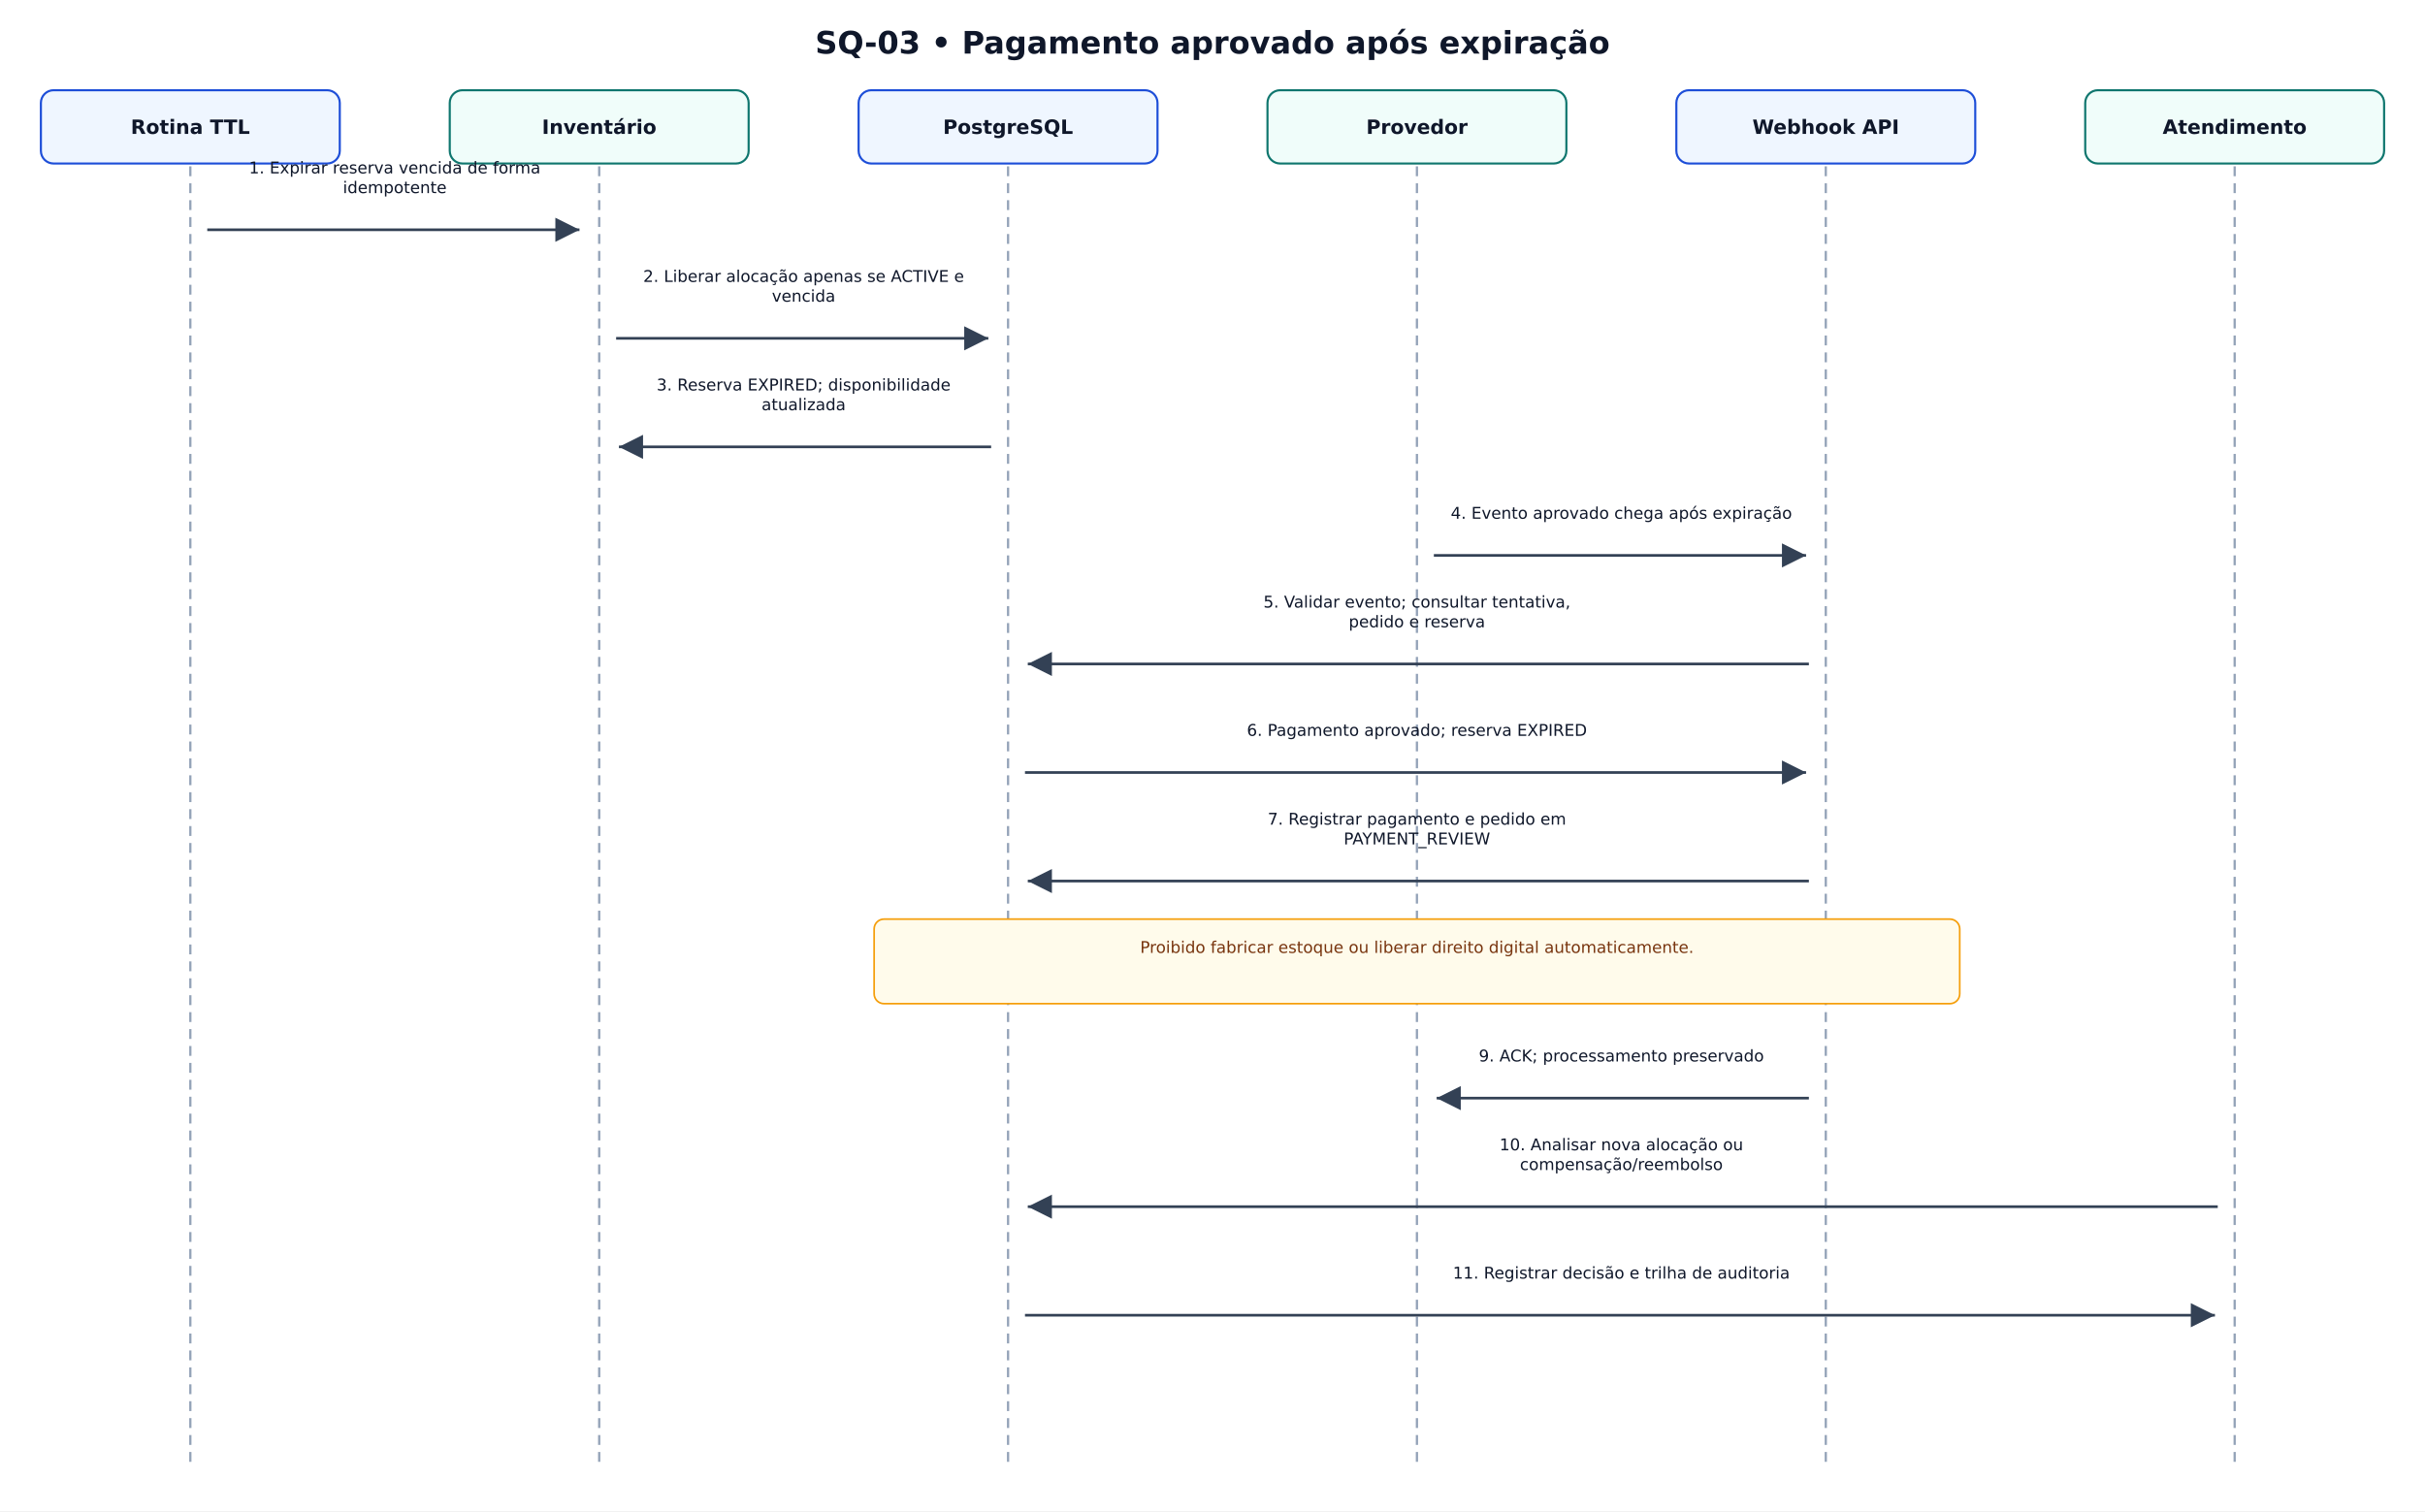
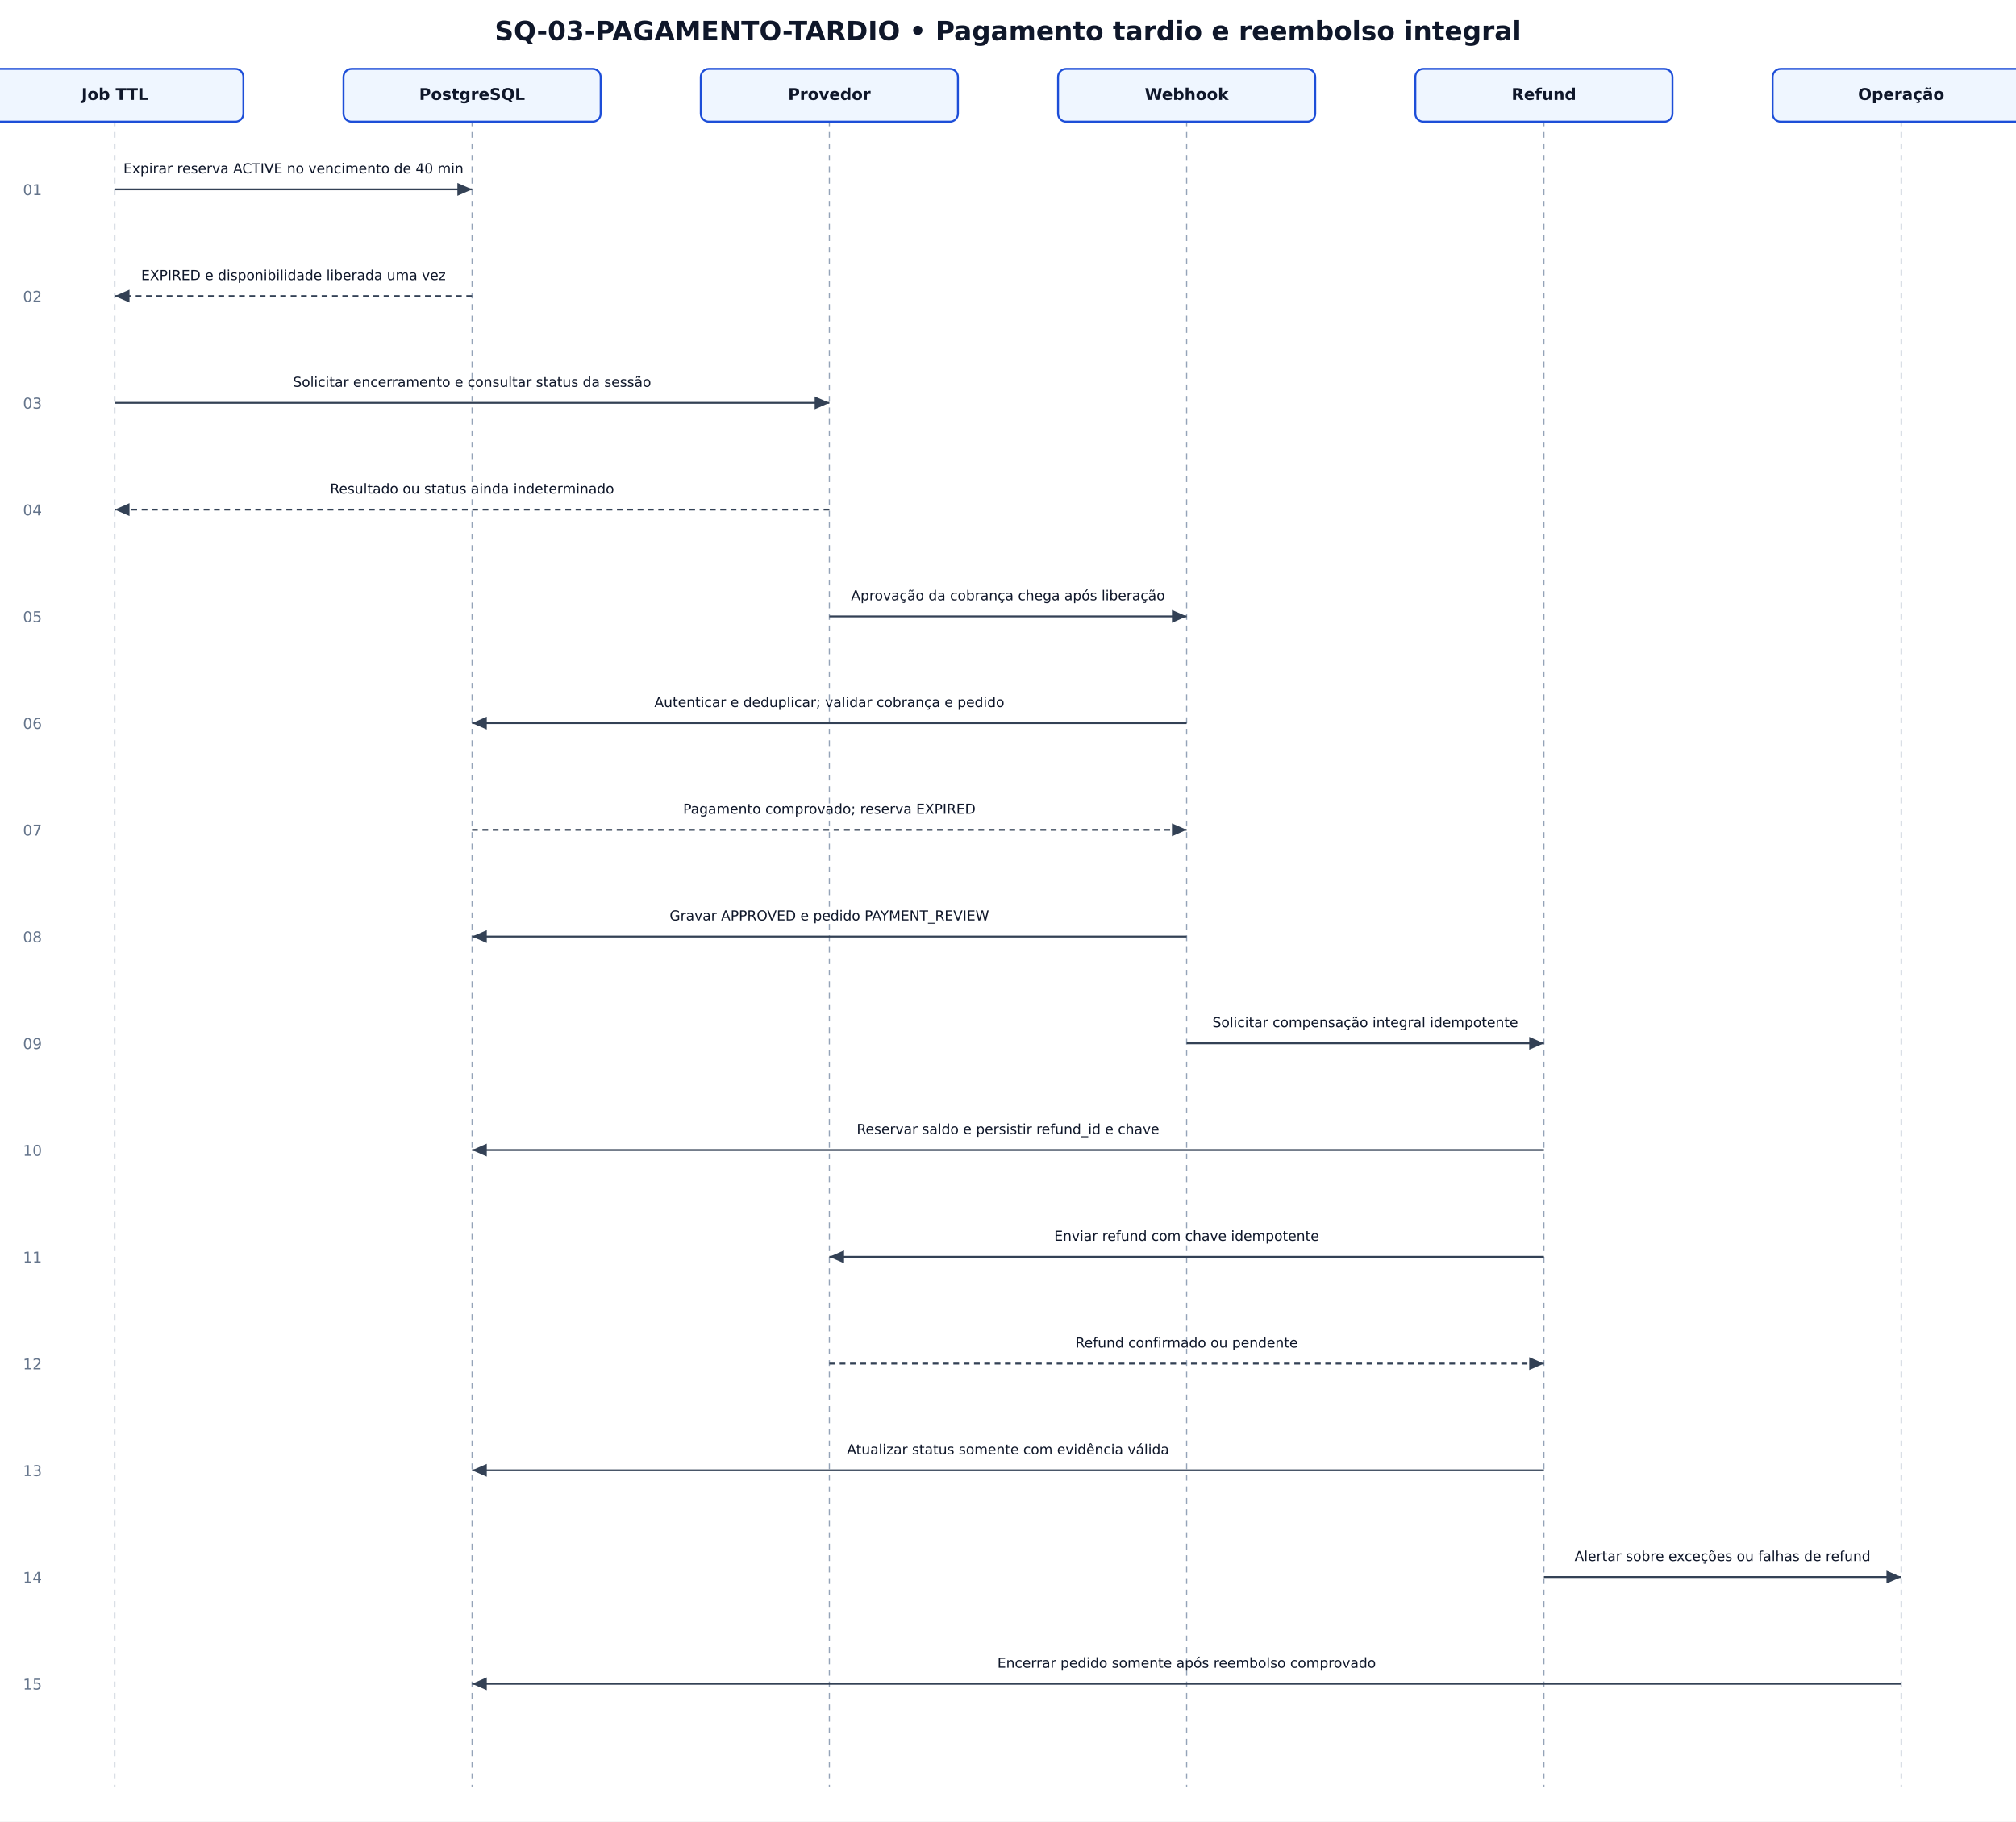
- <svg xmlns="http://www.w3.org/2000/svg" baseProfile="full" height="1072" version="1.1" viewBox="0 0 1720 1072" width="1720">
+ <svg xmlns="http://www.w3.org/2000/svg" width="1756" height="1587" viewBox="0 0 1756 1587">
+   <rect width="1756" height="1587" fill="#fff" />
+   <text x="878.0" y="35" text-anchor="middle" font-family="DejaVu Sans" fill="#0f172a" font-size="23" font-weight="bold">SQ-03-PAGAMENTO-TARDIO • Pagamento tardio e reembolso integral</text>
  <defs>
-     <marker id="arrow-normal" markerHeight="9" markerWidth="9" orient="auto" refX="9" refY="4.5">
-       <path d="M 0 0 L 9 4.5 L 0 9 z" fill="#334155" />
-     </marker>
-     <marker id="arrow-note" markerHeight="9" markerWidth="9" orient="auto" refX="9" refY="4.5">
-       <path d="M 0 0 L 9 4.5 L 0 9 z" fill="#64748b" />
+     <marker id="arr" markerWidth="9" markerHeight="7" refX="8" refY="3.5" orient="auto">
+       <path d="M 0 0 L 8 3.5 L 0 7 z" fill="#334155" />
    </marker>
  </defs>
-   <rect fill="white" height="1072" width="1720" x="0" y="0" />
-   <text fill="#0f172a" font-family="DejaVu Sans" font-size="22" font-weight="bold" text-anchor="middle" x="860.0" y="38">SQ-03 • Pagamento aprovado após expiração</text>
-   <line stroke="#94a3b8" stroke-dasharray="7,5" stroke-width="1.6" x1="135.0" x2="135.0" y1="94" y2="1037" />
-   <rect fill="#eff6ff" height="52" rx="9" stroke="#1d4ed8" stroke-width="1.5" width="212" x="29.0" y="64" />
-   <text fill="#0f172a" font-family="DejaVu Sans" font-size="14" font-weight="bold" text-anchor="middle" x="135.0" y="95">Rotina TTL</text>
-   <line stroke="#94a3b8" stroke-dasharray="7,5" stroke-width="1.6" x1="425.0" x2="425.0" y1="94" y2="1037" />
-   <rect fill="#f0fdfa" height="52" rx="9" stroke="#0f766e" stroke-width="1.5" width="212" x="319.0" y="64" />
-   <text fill="#0f172a" font-family="DejaVu Sans" font-size="14" font-weight="bold" text-anchor="middle" x="425.0" y="95">Inventário</text>
-   <line stroke="#94a3b8" stroke-dasharray="7,5" stroke-width="1.6" x1="715.0" x2="715.0" y1="94" y2="1037" />
-   <rect fill="#eff6ff" height="52" rx="9" stroke="#1d4ed8" stroke-width="1.5" width="212" x="609.0" y="64" />
-   <text fill="#0f172a" font-family="DejaVu Sans" font-size="14" font-weight="bold" text-anchor="middle" x="715.0" y="95">PostgreSQL</text>
-   <line stroke="#94a3b8" stroke-dasharray="7,5" stroke-width="1.6" x1="1005.0" x2="1005.0" y1="94" y2="1037" />
-   <rect fill="#f0fdfa" height="52" rx="9" stroke="#0f766e" stroke-width="1.5" width="212" x="899.0" y="64" />
-   <text fill="#0f172a" font-family="DejaVu Sans" font-size="14" font-weight="bold" text-anchor="middle" x="1005.0" y="95">Provedor</text>
-   <line stroke="#94a3b8" stroke-dasharray="7,5" stroke-width="1.6" x1="1295.0" x2="1295.0" y1="94" y2="1037" />
-   <rect fill="#eff6ff" height="52" rx="9" stroke="#1d4ed8" stroke-width="1.5" width="212" x="1189.0" y="64" />
-   <text fill="#0f172a" font-family="DejaVu Sans" font-size="14" font-weight="bold" text-anchor="middle" x="1295.0" y="95">Webhook API</text>
-   <line stroke="#94a3b8" stroke-dasharray="7,5" stroke-width="1.6" x1="1585.0" x2="1585.0" y1="94" y2="1037" />
-   <rect fill="#f0fdfa" height="52" rx="9" stroke="#0f766e" stroke-width="1.5" width="212" x="1479.0" y="64" />
-   <text fill="#0f172a" font-family="DejaVu Sans" font-size="14" font-weight="bold" text-anchor="middle" x="1585.0" y="95">Atendimento</text>
-   <line marker-end="url(#arrow-normal)" stroke="#334155" stroke-width="1.9" x1="147.0" x2="411.0" y1="163" y2="163" />
-   <text fill="#0f172a" font-family="DejaVu Sans" font-size="11.5" text-anchor="middle" x="280.0" y="123">1. Expirar reserva vencida de forma</text>
-   <text fill="#0f172a" font-family="DejaVu Sans" font-size="11.5" text-anchor="middle" x="280.0" y="137">idempotente</text>
-   <line marker-end="url(#arrow-normal)" stroke="#334155" stroke-width="1.9" x1="437.0" x2="701.0" y1="240" y2="240" />
-   <text fill="#0f172a" font-family="DejaVu Sans" font-size="11.5" text-anchor="middle" x="570.0" y="200">2. Liberar alocação apenas se ACTIVE e</text>
-   <text fill="#0f172a" font-family="DejaVu Sans" font-size="11.5" text-anchor="middle" x="570.0" y="214">vencida</text>
-   <line marker-end="url(#arrow-normal)" stroke="#334155" stroke-width="1.9" x1="703.0" x2="439.0" y1="317" y2="317" />
-   <text fill="#0f172a" font-family="DejaVu Sans" font-size="11.5" text-anchor="middle" x="570.0" y="277">3. Reserva EXPIRED; disponibilidade</text>
-   <text fill="#0f172a" font-family="DejaVu Sans" font-size="11.5" text-anchor="middle" x="570.0" y="291">atualizada</text>
-   <line marker-end="url(#arrow-normal)" stroke="#334155" stroke-width="1.9" x1="1017.0" x2="1281.0" y1="394" y2="394" />
-   <text fill="#0f172a" font-family="DejaVu Sans" font-size="11.5" text-anchor="middle" x="1150.0" y="368">4. Evento aprovado chega após expiração</text>
-   <line marker-end="url(#arrow-normal)" stroke="#334155" stroke-width="1.9" x1="1283.0" x2="729.0" y1="471" y2="471" />
-   <text fill="#0f172a" font-family="DejaVu Sans" font-size="11.5" text-anchor="middle" x="1005.0" y="431">5. Validar evento; consultar tentativa,</text>
-   <text fill="#0f172a" font-family="DejaVu Sans" font-size="11.5" text-anchor="middle" x="1005.0" y="445">pedido e reserva</text>
-   <line marker-end="url(#arrow-normal)" stroke="#334155" stroke-width="1.9" x1="727.0" x2="1281.0" y1="548" y2="548" />
-   <text fill="#0f172a" font-family="DejaVu Sans" font-size="11.5" text-anchor="middle" x="1005.0" y="522">6. Pagamento aprovado; reserva EXPIRED</text>
-   <line marker-end="url(#arrow-normal)" stroke="#334155" stroke-width="1.9" x1="1283.0" x2="729.0" y1="625" y2="625" />
-   <text fill="#0f172a" font-family="DejaVu Sans" font-size="11.5" text-anchor="middle" x="1005.0" y="585">7. Registrar pagamento e pedido em</text>
-   <text fill="#0f172a" font-family="DejaVu Sans" font-size="11.5" text-anchor="middle" x="1005.0" y="599">PAYMENT_REVIEW</text>
-   <rect fill="#fffbeb" height="60" rx="7" stroke="#f59e0b" stroke-width="1.2" width="770.0" x="620.0" y="652" />
-   <text fill="#78350f" font-family="DejaVu Sans" font-size="11.5" text-anchor="middle" x="1005.0" y="676">Proibido fabricar estoque ou liberar direito digital automaticamente.</text>
-   <line marker-end="url(#arrow-normal)" stroke="#334155" stroke-width="1.9" x1="1283.0" x2="1019.0" y1="779" y2="779" />
-   <text fill="#0f172a" font-family="DejaVu Sans" font-size="11.5" text-anchor="middle" x="1150.0" y="753">9. ACK; processamento preservado</text>
-   <line marker-end="url(#arrow-normal)" stroke="#334155" stroke-width="1.9" x1="1573.0" x2="729.0" y1="856" y2="856" />
-   <text fill="#0f172a" font-family="DejaVu Sans" font-size="11.5" text-anchor="middle" x="1150.0" y="816">10. Analisar nova alocação ou</text>
-   <text fill="#0f172a" font-family="DejaVu Sans" font-size="11.5" text-anchor="middle" x="1150.0" y="830">compensação/reembolso</text>
-   <line marker-end="url(#arrow-normal)" stroke="#334155" stroke-width="1.9" x1="727.0" x2="1571.0" y1="933" y2="933" />
-   <text fill="#0f172a" font-family="DejaVu Sans" font-size="11.5" text-anchor="middle" x="1150.0" y="907">11. Registrar decisão e trilha de auditoria</text>
+   <line x1="100.0" x2="100.0" y1="105" y2="1557" stroke="#94a3b8" stroke-dasharray="5 5" />
+   <rect x="-12.0" y="60" width="224" height="46" rx="7" fill="#eff6ff" stroke="#1d4ed8" stroke-width="1.7" />
+   <text x="100.0" y="87" text-anchor="middle" font-family="DejaVu Sans" fill="#0f172a" font-size="14" font-weight="bold">Job TTL</text>
+   <line x1="411.2" x2="411.2" y1="105" y2="1557" stroke="#94a3b8" stroke-dasharray="5 5" />
+   <rect x="299.2" y="60" width="224" height="46" rx="7" fill="#eff6ff" stroke="#1d4ed8" stroke-width="1.7" />
+   <text x="411.2" y="87" text-anchor="middle" font-family="DejaVu Sans" fill="#0f172a" font-size="14" font-weight="bold">PostgreSQL</text>
+   <line x1="722.4" x2="722.4" y1="105" y2="1557" stroke="#94a3b8" stroke-dasharray="5 5" />
+   <rect x="610.4" y="60" width="224" height="46" rx="7" fill="#eff6ff" stroke="#1d4ed8" stroke-width="1.7" />
+   <text x="722.4" y="87" text-anchor="middle" font-family="DejaVu Sans" fill="#0f172a" font-size="14" font-weight="bold">Provedor</text>
+   <line x1="1033.6" x2="1033.6" y1="105" y2="1557" stroke="#94a3b8" stroke-dasharray="5 5" />
+   <rect x="921.6" y="60" width="224" height="46" rx="7" fill="#eff6ff" stroke="#1d4ed8" stroke-width="1.7" />
+   <text x="1033.6" y="87" text-anchor="middle" font-family="DejaVu Sans" fill="#0f172a" font-size="14" font-weight="bold">Webhook</text>
+   <line x1="1344.8" x2="1344.8" y1="105" y2="1557" stroke="#94a3b8" stroke-dasharray="5 5" />
+   <rect x="1232.8" y="60" width="224" height="46" rx="7" fill="#eff6ff" stroke="#1d4ed8" stroke-width="1.7" />
+   <text x="1344.8" y="87" text-anchor="middle" font-family="DejaVu Sans" fill="#0f172a" font-size="14" font-weight="bold">Refund</text>
+   <line x1="1656.0" x2="1656.0" y1="105" y2="1557" stroke="#94a3b8" stroke-dasharray="5 5" />
+   <rect x="1544.0" y="60" width="224" height="46" rx="7" fill="#eff6ff" stroke="#1d4ed8" stroke-width="1.7" />
+   <text x="1656.0" y="87" text-anchor="middle" font-family="DejaVu Sans" fill="#0f172a" font-size="14" font-weight="bold">Operação</text>
+   <text x="20" y="170" font-size="13" font-family="DejaVu Sans" fill="#64748b">01</text>
+   <line x1="100.0" x2="411.2" y1="165" y2="165" stroke="#334155" stroke-width="1.6" marker-end="url(#arr)" />
+   <text x="255.6" y="151" text-anchor="middle" font-size="12" font-family="DejaVu Sans" fill="#0f172a">Expirar reserva ACTIVE no vencimento de 40 min</text>
+   <text x="20" y="263" font-size="13" font-family="DejaVu Sans" fill="#64748b">02</text>
+   <line x1="411.2" x2="100.0" y1="258" y2="258" stroke="#334155" stroke-width="1.6" stroke-dasharray="5 4" marker-end="url(#arr)" />
+   <text x="255.6" y="244" text-anchor="middle" font-size="12" font-family="DejaVu Sans" fill="#0f172a">EXPIRED e disponibilidade liberada uma vez</text>
+   <text x="20" y="356" font-size="13" font-family="DejaVu Sans" fill="#64748b">03</text>
+   <line x1="100.0" x2="722.4" y1="351" y2="351" stroke="#334155" stroke-width="1.6" marker-end="url(#arr)" />
+   <text x="411.2" y="337" text-anchor="middle" font-size="12" font-family="DejaVu Sans" fill="#0f172a">Solicitar encerramento e consultar status da sessão</text>
+   <text x="20" y="449" font-size="13" font-family="DejaVu Sans" fill="#64748b">04</text>
+   <line x1="722.4" x2="100.0" y1="444" y2="444" stroke="#334155" stroke-width="1.6" stroke-dasharray="5 4" marker-end="url(#arr)" />
+   <text x="411.2" y="430" text-anchor="middle" font-size="12" font-family="DejaVu Sans" fill="#0f172a">Resultado ou status ainda indeterminado</text>
+   <text x="20" y="542" font-size="13" font-family="DejaVu Sans" fill="#64748b">05</text>
+   <line x1="722.4" x2="1033.6" y1="537" y2="537" stroke="#334155" stroke-width="1.6" marker-end="url(#arr)" />
+   <text x="878.0" y="523" text-anchor="middle" font-size="12" font-family="DejaVu Sans" fill="#0f172a">Aprovação da cobrança chega após liberação</text>
+   <text x="20" y="635" font-size="13" font-family="DejaVu Sans" fill="#64748b">06</text>
+   <line x1="1033.6" x2="411.2" y1="630" y2="630" stroke="#334155" stroke-width="1.6" marker-end="url(#arr)" />
+   <text x="722.4" y="616" text-anchor="middle" font-size="12" font-family="DejaVu Sans" fill="#0f172a">Autenticar e deduplicar; validar cobrança e pedido</text>
+   <text x="20" y="728" font-size="13" font-family="DejaVu Sans" fill="#64748b">07</text>
+   <line x1="411.2" x2="1033.6" y1="723" y2="723" stroke="#334155" stroke-width="1.6" stroke-dasharray="5 4" marker-end="url(#arr)" />
+   <text x="722.4" y="709" text-anchor="middle" font-size="12" font-family="DejaVu Sans" fill="#0f172a">Pagamento comprovado; reserva EXPIRED</text>
+   <text x="20" y="821" font-size="13" font-family="DejaVu Sans" fill="#64748b">08</text>
+   <line x1="1033.6" x2="411.2" y1="816" y2="816" stroke="#334155" stroke-width="1.6" marker-end="url(#arr)" />
+   <text x="722.4" y="802" text-anchor="middle" font-size="12" font-family="DejaVu Sans" fill="#0f172a">Gravar APPROVED e pedido PAYMENT_REVIEW</text>
+   <text x="20" y="914" font-size="13" font-family="DejaVu Sans" fill="#64748b">09</text>
+   <line x1="1033.6" x2="1344.8" y1="909" y2="909" stroke="#334155" stroke-width="1.6" marker-end="url(#arr)" />
+   <text x="1189.2" y="895" text-anchor="middle" font-size="12" font-family="DejaVu Sans" fill="#0f172a">Solicitar compensação integral idempotente</text>
+   <text x="20" y="1007" font-size="13" font-family="DejaVu Sans" fill="#64748b">10</text>
+   <line x1="1344.8" x2="411.2" y1="1002" y2="1002" stroke="#334155" stroke-width="1.6" marker-end="url(#arr)" />
+   <text x="878.0" y="988" text-anchor="middle" font-size="12" font-family="DejaVu Sans" fill="#0f172a">Reservar saldo e persistir refund_id e chave</text>
+   <text x="20" y="1100" font-size="13" font-family="DejaVu Sans" fill="#64748b">11</text>
+   <line x1="1344.8" x2="722.4" y1="1095" y2="1095" stroke="#334155" stroke-width="1.6" marker-end="url(#arr)" />
+   <text x="1033.6" y="1081" text-anchor="middle" font-size="12" font-family="DejaVu Sans" fill="#0f172a">Enviar refund com chave idempotente</text>
+   <text x="20" y="1193" font-size="13" font-family="DejaVu Sans" fill="#64748b">12</text>
+   <line x1="722.4" x2="1344.8" y1="1188" y2="1188" stroke="#334155" stroke-width="1.6" stroke-dasharray="5 4" marker-end="url(#arr)" />
+   <text x="1033.6" y="1174" text-anchor="middle" font-size="12" font-family="DejaVu Sans" fill="#0f172a">Refund confirmado ou pendente</text>
+   <text x="20" y="1286" font-size="13" font-family="DejaVu Sans" fill="#64748b">13</text>
+   <line x1="1344.8" x2="411.2" y1="1281" y2="1281" stroke="#334155" stroke-width="1.6" marker-end="url(#arr)" />
+   <text x="878.0" y="1267" text-anchor="middle" font-size="12" font-family="DejaVu Sans" fill="#0f172a">Atualizar status somente com evidência válida</text>
+   <text x="20" y="1379" font-size="13" font-family="DejaVu Sans" fill="#64748b">14</text>
+   <line x1="1344.8" x2="1656.0" y1="1374" y2="1374" stroke="#334155" stroke-width="1.6" marker-end="url(#arr)" />
+   <text x="1500.4" y="1360" text-anchor="middle" font-size="12" font-family="DejaVu Sans" fill="#0f172a">Alertar sobre exceções ou falhas de refund</text>
+   <text x="20" y="1472" font-size="13" font-family="DejaVu Sans" fill="#64748b">15</text>
+   <line x1="1656.0" x2="411.2" y1="1467" y2="1467" stroke="#334155" stroke-width="1.6" marker-end="url(#arr)" />
+   <text x="1033.6" y="1453" text-anchor="middle" font-size="12" font-family="DejaVu Sans" fill="#0f172a">Encerrar pedido somente após reembolso comprovado</text>
</svg>
